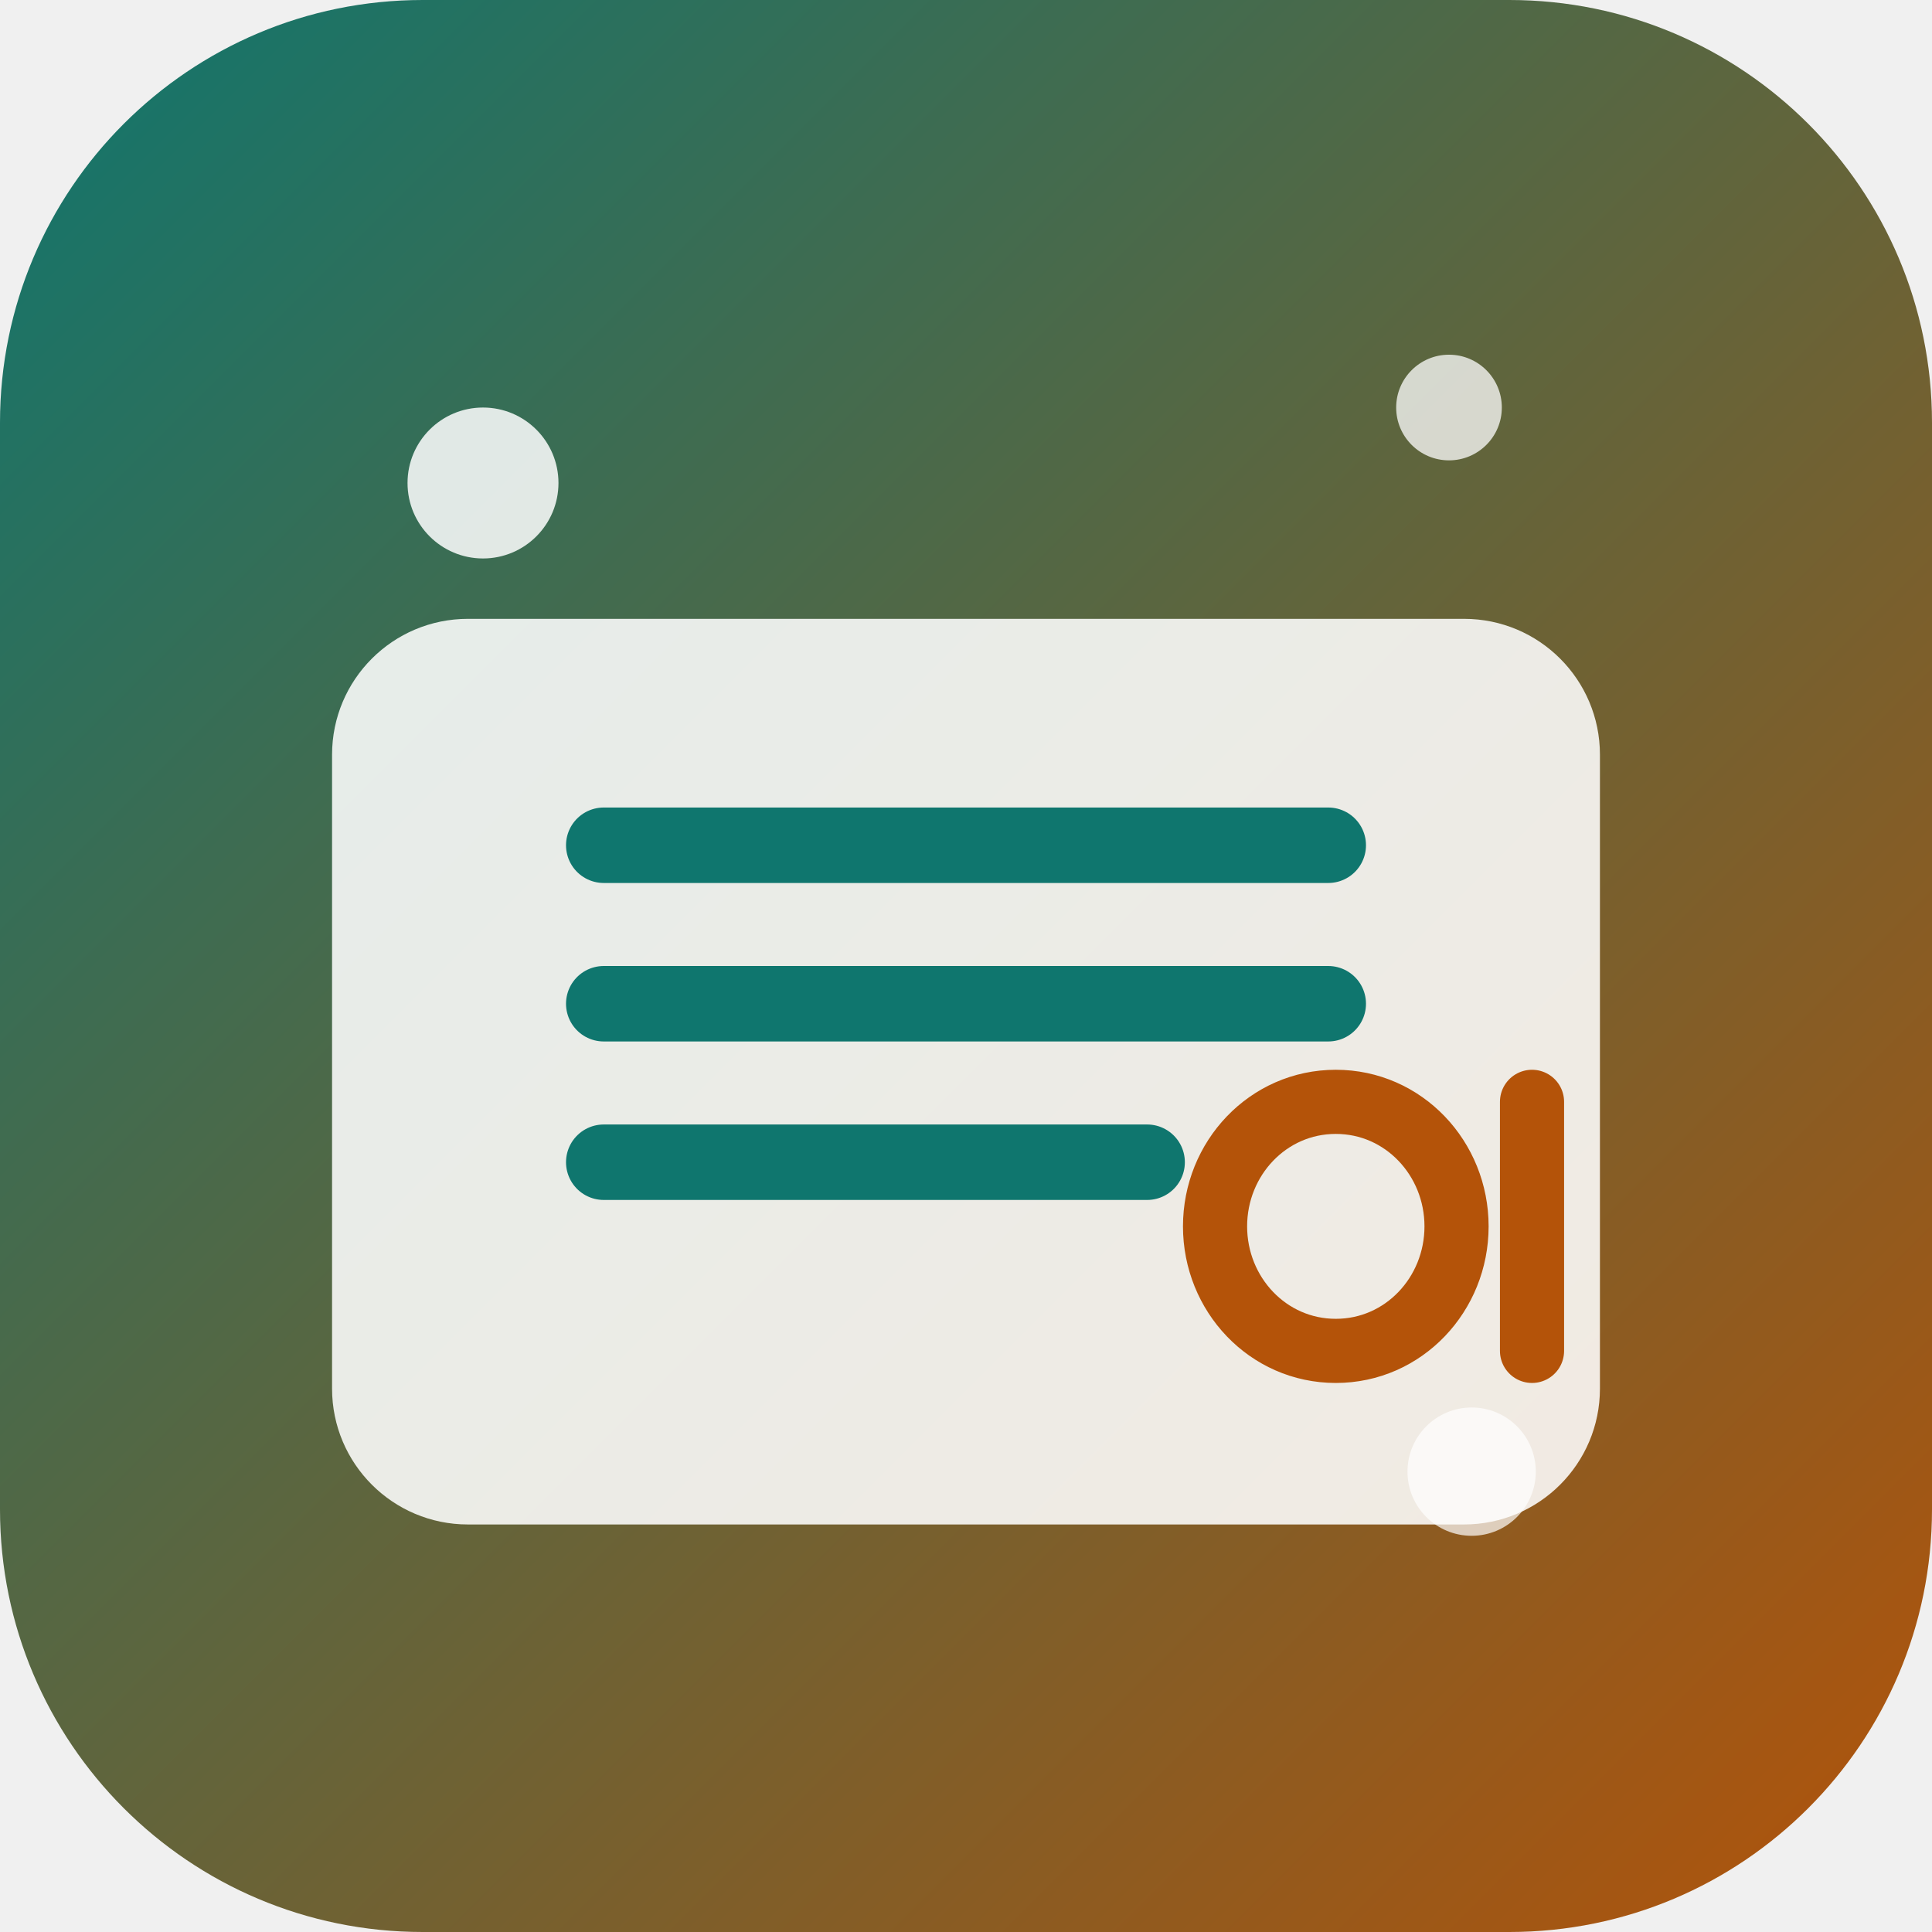
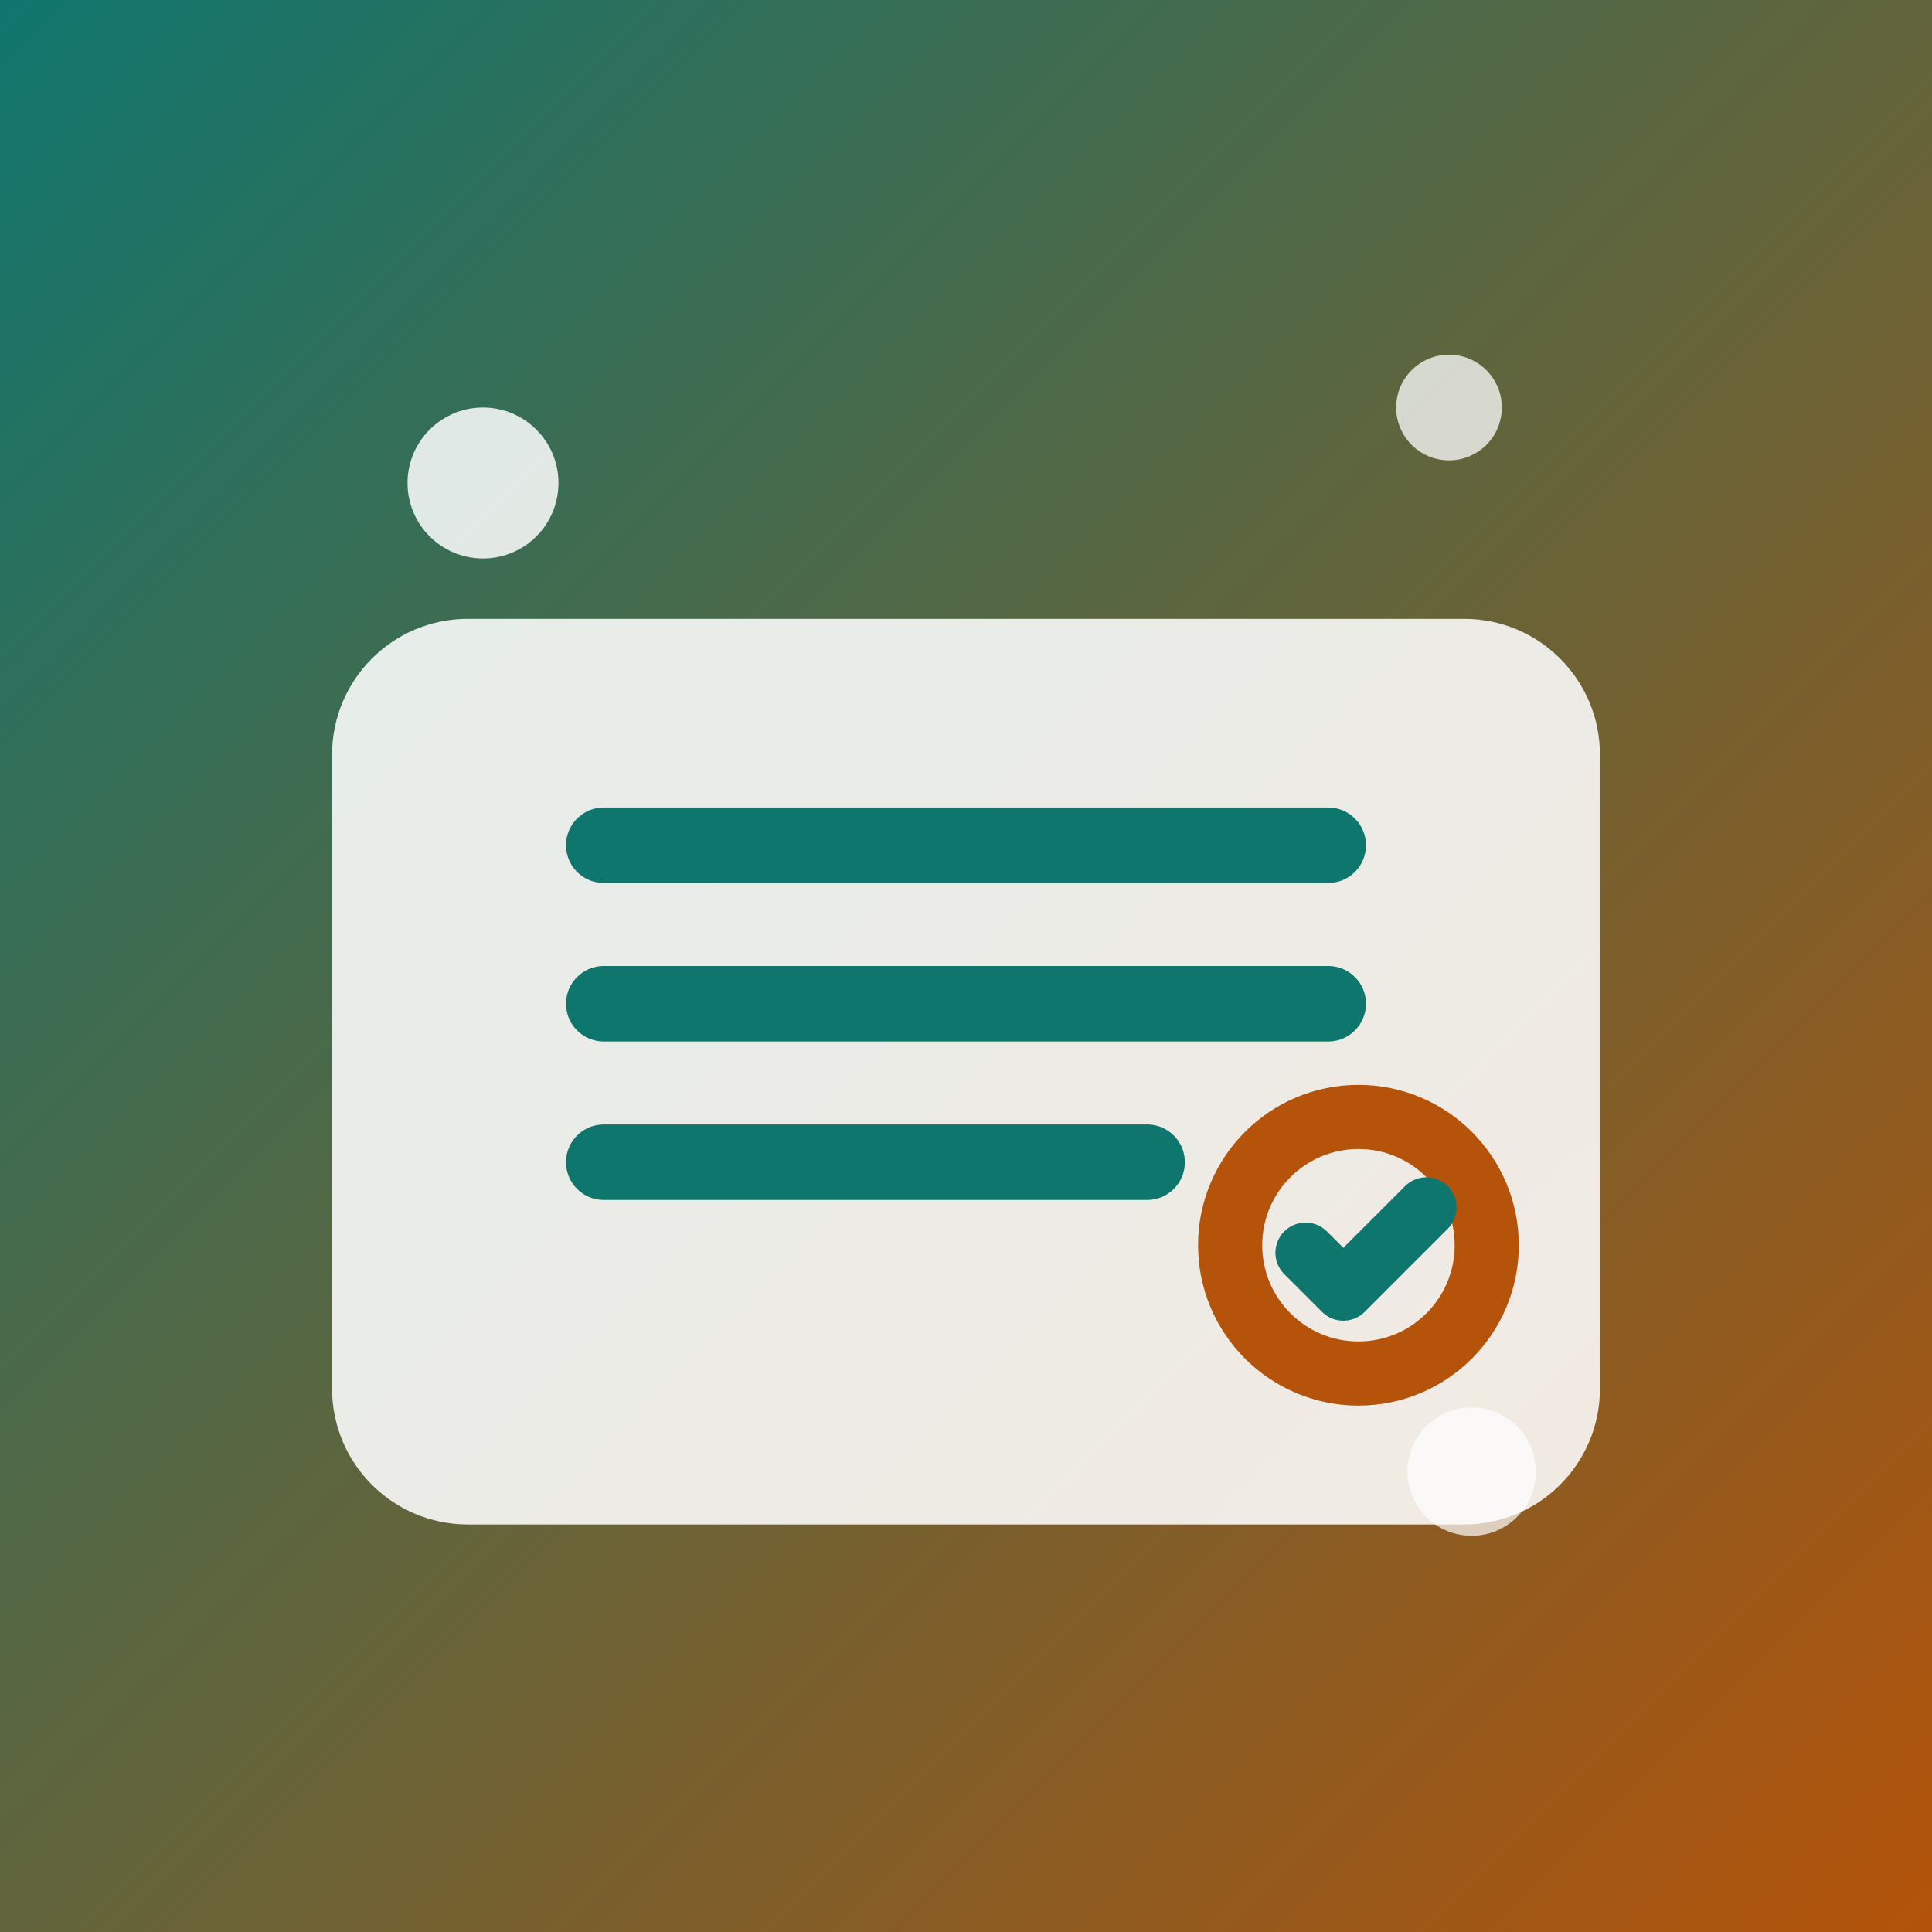
<svg xmlns="http://www.w3.org/2000/svg" viewBox="0 0 512 512">
  <defs>
    <linearGradient id="g" x1="0" y1="0" x2="1" y2="1">
      <stop offset="0" stop-color="#0f766e" />
      <stop offset="1" stop-color="#b45309" />
    </linearGradient>
  </defs>
-   <rect width="512" height="512" rx="112" fill="url(#g)" />
+   <rect width="512" height="512" fill="url(#g)" />
  <g fill="#fff">
    <circle cx="128" cy="128" r="20" opacity="0.85" />
    <circle cx="384" cy="108" r="14" opacity="0.75" />
    <circle cx="390" cy="390" r="17" opacity="0.7" />
  </g>
  <path d="M124 164h264a36 36 0 0 1 36 36v168a36 36 0 0 1-36 36H124a36 36 0 0 1-36-36V200a36 36 0 0 1 36-36Z" fill="#ffffffdf" />
  <path d="M160 224h192M160 266h192M160 308h144" stroke="#0f766e" stroke-width="20" stroke-linecap="round" />
-   <path d="M322 325c0-18 14-33 32-33s32 15 32 33-14 33-32 33-32-15-32-33Zm84-33v66" stroke="#b45309" stroke-width="17" stroke-linecap="round" fill="none" />
+   <circle cx="360" cy="330" r="34" stroke="#b45309" stroke-width="17" fill="none" />
+   <path d="M346 332l10 10 22-22" stroke="#0f766e" stroke-width="16" stroke-linecap="round" stroke-linejoin="round" fill="none" />
</svg>
